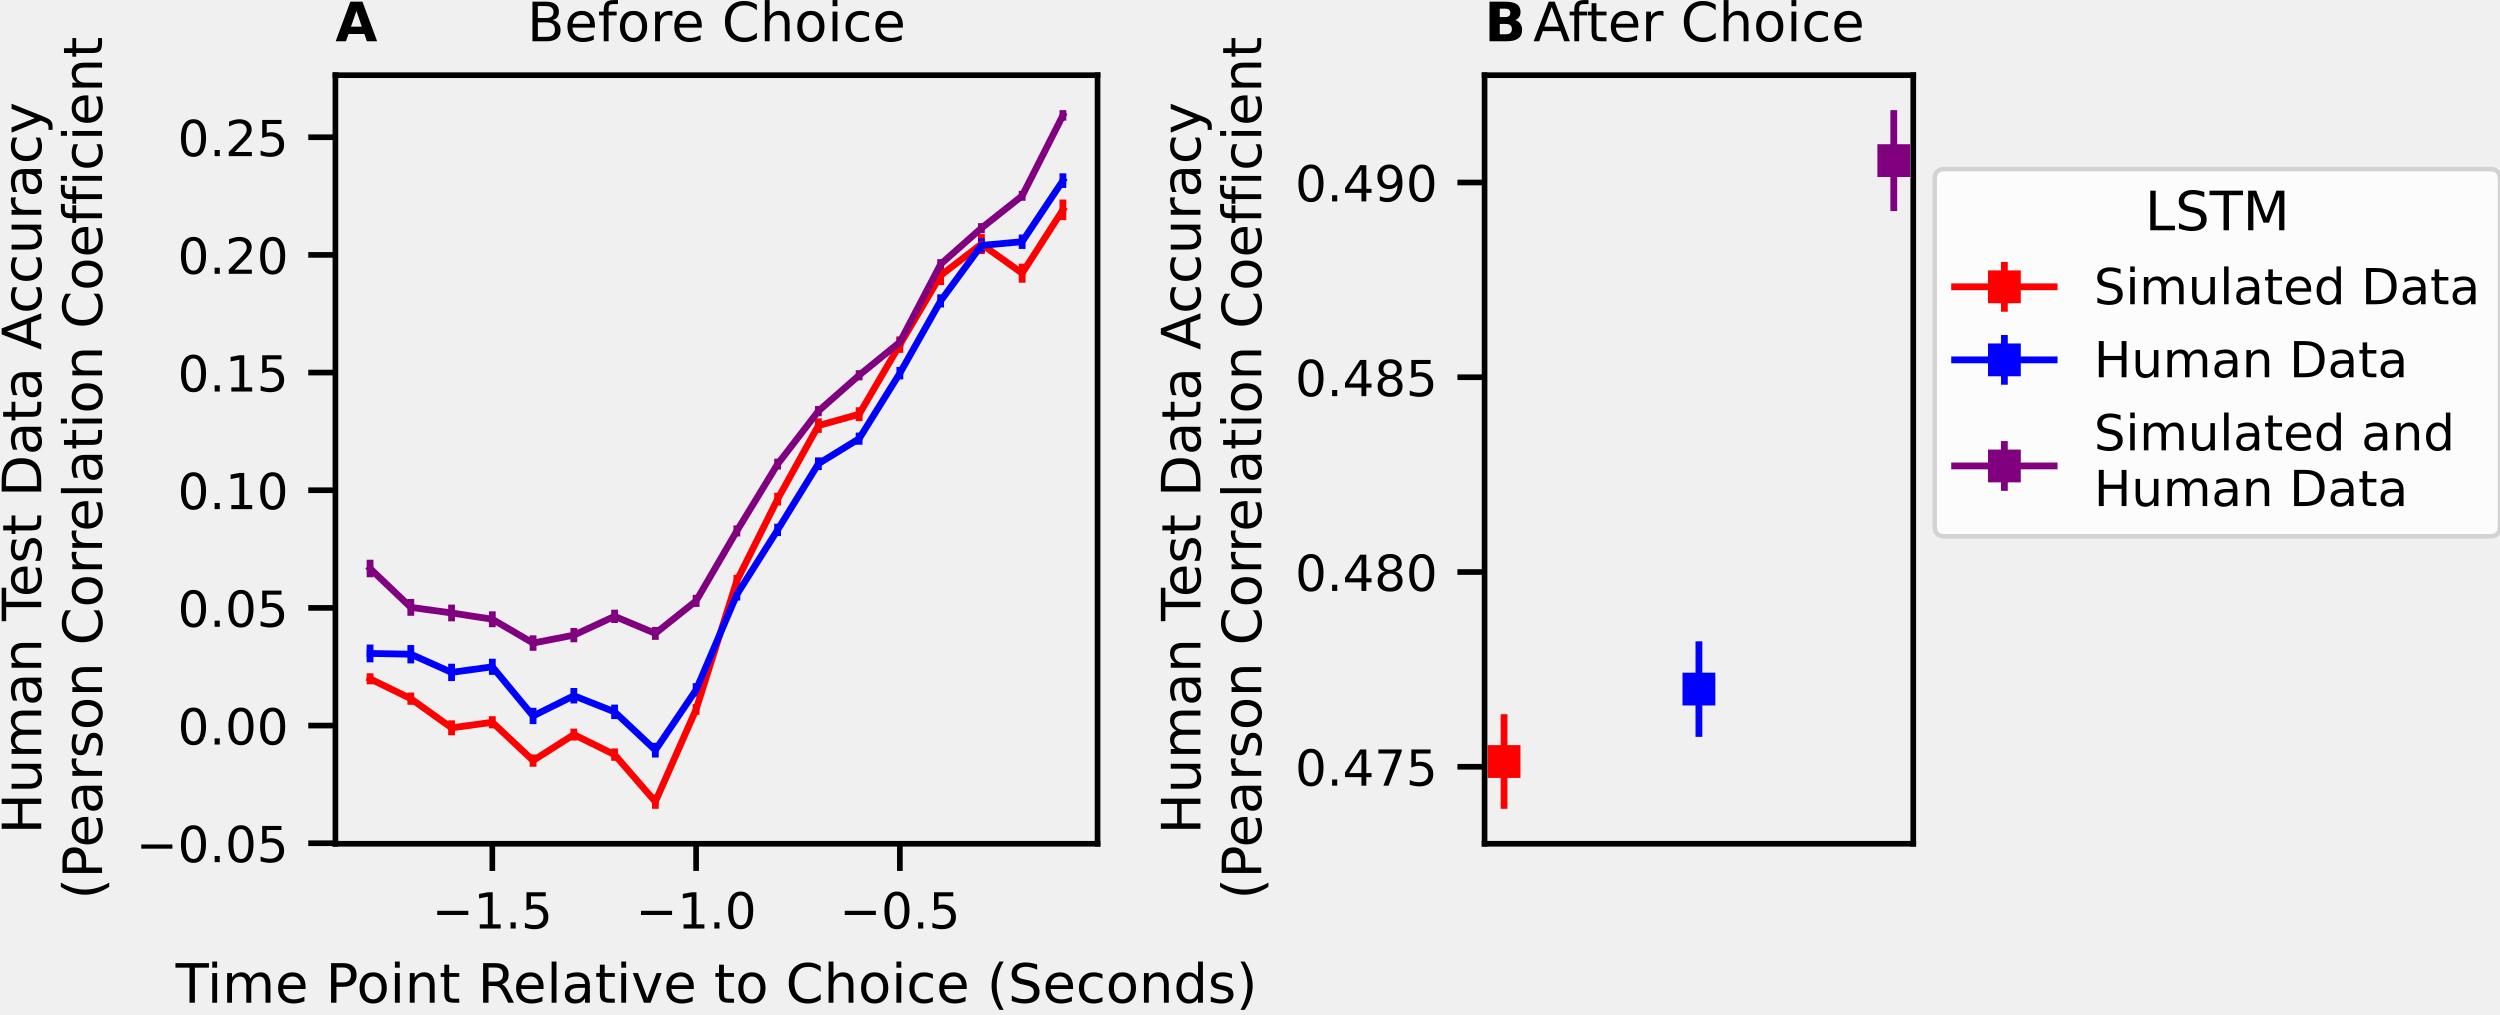
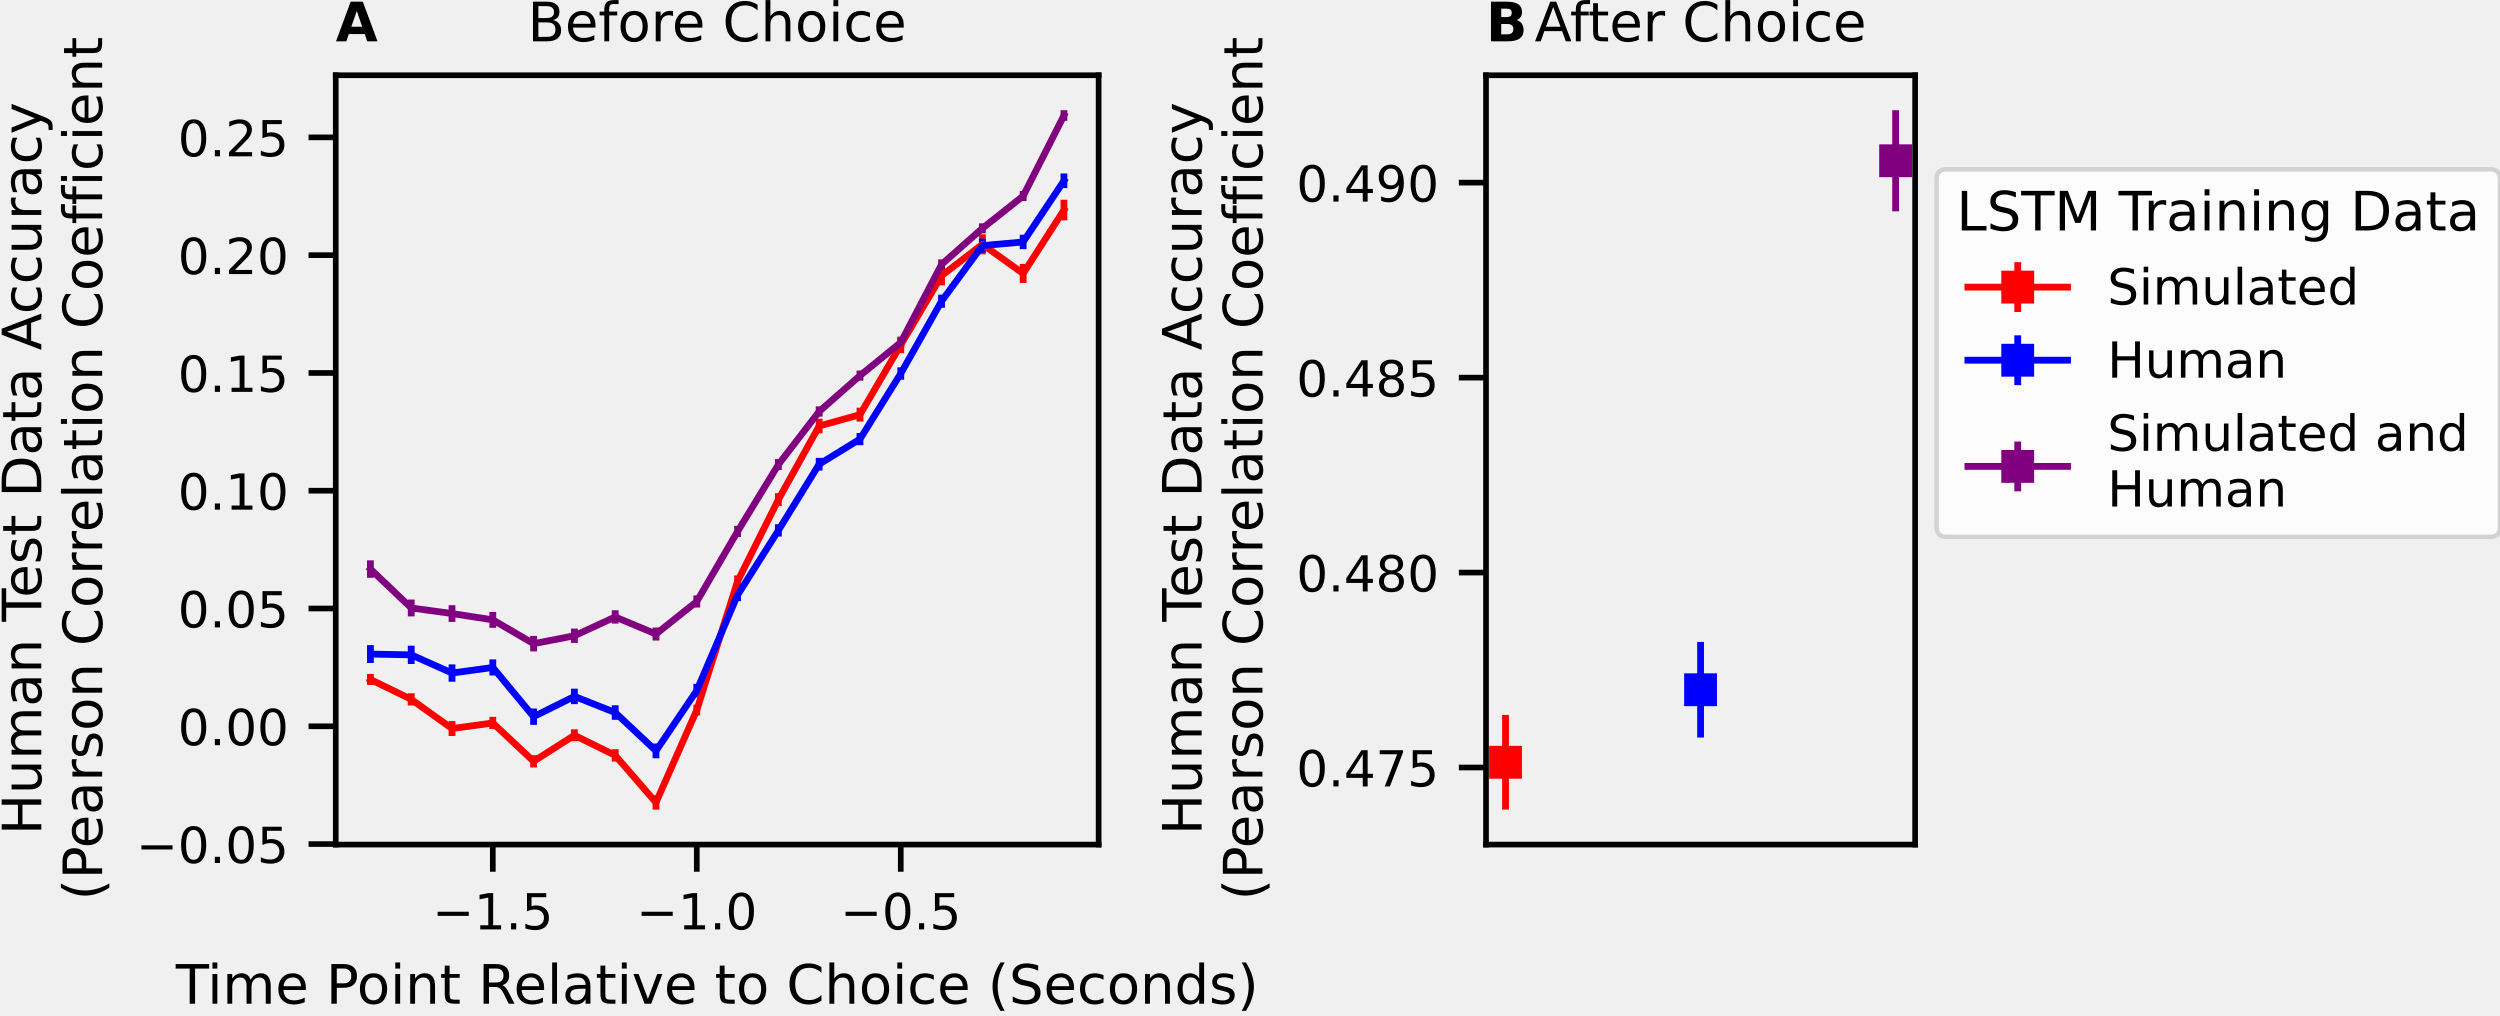
- <svg xmlns="http://www.w3.org/2000/svg" xmlns:xlink="http://www.w3.org/1999/xlink" height="179.302pt" version="1.1" viewBox="0 0 442.056 179.302" width="442.056pt">
+ <svg xmlns="http://www.w3.org/2000/svg" xmlns:xlink="http://www.w3.org/1999/xlink" height="179.302pt" version="1.1" viewBox="0 0 441.626 179.302" width="441.626pt">
  <defs>
    <style type="text/css">
*{stroke-linecap:butt;stroke-linejoin:round;}
  </style>
  </defs>
  <g id="figure_1">
    <g id="patch_1">
-       <path d="M -0 179.302  L 442.056 179.302  L 442.056 0  L -0 0  z " style="fill:none;" />
+       <path d="M -0 179.302  L 441.626 179.302  L 441.626 0  L -0 0  z " style="fill:none;" />
    </g>
    <g id="axes_1">
      <g id="patch_2">
        <path d="M 59.309 149.195  L 194.071 149.195  L 194.071 13.294  L 59.309 13.294  z " style="fill:none;" />
      </g>
      <g id="matplotlib.axis_1">
        <g id="xtick_1">
          <g id="line2d_1">
            <defs>
-               <path d="M 0 0  L 0 4.8  " id="ma536efd221" style="stroke:#000000;" />
+               <path d="M 0 0  L 0 4.8  " id="m0506e87545" style="stroke:#000000;" />
            </defs>
            <g>
-               <use style="stroke:#000000;" x="87.054" xlink:href="#ma536efd221" y="149.195" />
+               <use style="stroke:#000000;" x="87.054" xlink:href="#m0506e87545" y="149.195" />
            </g>
          </g>
          <g id="text_1">
            <text style="font-family:DejaVu Sans;font-size:8.8px;font-style:normal;font-weight:normal;text-anchor:middle;" transform="rotate(-0, 87.05395, 164.1811)" x="87.054" y="164.181">−1.5</text>
          </g>
        </g>
        <g id="xtick_2">
          <g id="line2d_2">
            <g>
-               <use style="stroke:#000000;" x="123.087" xlink:href="#ma536efd221" y="149.195" />
+               <use style="stroke:#000000;" x="123.087" xlink:href="#m0506e87545" y="149.195" />
            </g>
          </g>
          <g id="text_2">
            <text style="font-family:DejaVu Sans;font-size:8.8px;font-style:normal;font-weight:normal;text-anchor:middle;" transform="rotate(-0, 123.0866, 164.1811)" x="123.087" y="164.181">−1.0</text>
          </g>
        </g>
        <g id="xtick_3">
          <g id="line2d_3">
            <g>
-               <use style="stroke:#000000;" x="159.119" xlink:href="#ma536efd221" y="149.195" />
+               <use style="stroke:#000000;" x="159.119" xlink:href="#m0506e87545" y="149.195" />
            </g>
          </g>
          <g id="text_3">
            <text style="font-family:DejaVu Sans;font-size:8.8px;font-style:normal;font-weight:normal;text-anchor:middle;" transform="rotate(-0, 159.1193, 164.1811)" x="159.119" y="164.181">−0.5</text>
          </g>
        </g>
        <g id="text_4">
          <text style="font-family:DejaVu Sans;font-size:9.6px;font-style:normal;font-weight:normal;text-anchor:middle;" transform="rotate(-0, 126.6899, 177.3057)" x="126.69" y="177.306">Time Point Relative to Choice (Seconds)</text>
        </g>
      </g>
      <g id="matplotlib.axis_2">
        <g id="ytick_1">
          <g id="line2d_4">
            <defs>
-               <path d="M 0 0  L -4.8 0  " id="mc453f94716" style="stroke:#000000;" />
+               <path d="M 0 0  L -4.8 0  " id="m1d643cf788" style="stroke:#000000;" />
            </defs>
            <g>
-               <use style="stroke:#000000;" x="59.309" xlink:href="#mc453f94716" y="149.105" />
+               <use style="stroke:#000000;" x="59.309" xlink:href="#m1d643cf788" y="149.105" />
            </g>
          </g>
          <g id="text_5">
            <text style="font-family:DejaVu Sans;font-size:8.8px;font-style:normal;font-weight:normal;text-anchor:end;" transform="rotate(-0, 51.00877, 152.4486)" x="51.009" y="152.449">−0.05</text>
          </g>
        </g>
        <g id="ytick_2">
          <g id="line2d_5">
            <g>
-               <use style="stroke:#000000;" x="59.309" xlink:href="#mc453f94716" y="128.299" />
+               <use style="stroke:#000000;" x="59.309" xlink:href="#m1d643cf788" y="128.299" />
            </g>
          </g>
          <g id="text_6">
            <text style="font-family:DejaVu Sans;font-size:8.8px;font-style:normal;font-weight:normal;text-anchor:end;" transform="rotate(-0, 51.00877, 131.6427)" x="51.009" y="131.643">0.00</text>
          </g>
        </g>
        <g id="ytick_3">
          <g id="line2d_6">
            <g>
-               <use style="stroke:#000000;" x="59.309" xlink:href="#mc453f94716" y="107.494" />
+               <use style="stroke:#000000;" x="59.309" xlink:href="#m1d643cf788" y="107.494" />
            </g>
          </g>
          <g id="text_7">
            <text style="font-family:DejaVu Sans;font-size:8.8px;font-style:normal;font-weight:normal;text-anchor:end;" transform="rotate(-0, 51.00877, 110.8368)" x="51.009" y="110.837">0.05</text>
          </g>
        </g>
        <g id="ytick_4">
          <g id="line2d_7">
            <g>
-               <use style="stroke:#000000;" x="59.309" xlink:href="#mc453f94716" y="86.688" />
+               <use style="stroke:#000000;" x="59.309" xlink:href="#m1d643cf788" y="86.688" />
            </g>
          </g>
          <g id="text_8">
            <text style="font-family:DejaVu Sans;font-size:8.8px;font-style:normal;font-weight:normal;text-anchor:end;" transform="rotate(-0, 51.00877, 90.03094)" x="51.009" y="90.031">0.10</text>
          </g>
        </g>
        <g id="ytick_5">
          <g id="line2d_8">
            <g>
-               <use style="stroke:#000000;" x="59.309" xlink:href="#mc453f94716" y="65.882" />
+               <use style="stroke:#000000;" x="59.309" xlink:href="#m1d643cf788" y="65.882" />
            </g>
          </g>
          <g id="text_9">
            <text style="font-family:DejaVu Sans;font-size:8.8px;font-style:normal;font-weight:normal;text-anchor:end;" transform="rotate(-0, 51.00877, 69.22505)" x="51.009" y="69.225">0.15</text>
          </g>
        </g>
        <g id="ytick_6">
          <g id="line2d_9">
            <g>
-               <use style="stroke:#000000;" x="59.309" xlink:href="#mc453f94716" y="45.076" />
+               <use style="stroke:#000000;" x="59.309" xlink:href="#m1d643cf788" y="45.076" />
            </g>
          </g>
          <g id="text_10">
            <text style="font-family:DejaVu Sans;font-size:8.8px;font-style:normal;font-weight:normal;text-anchor:end;" transform="rotate(-0, 51.00877, 48.41917)" x="51.009" y="48.419">0.20</text>
          </g>
        </g>
        <g id="ytick_7">
          <g id="line2d_10">
            <g>
-               <use style="stroke:#000000;" x="59.309" xlink:href="#mc453f94716" y="24.27" />
+               <use style="stroke:#000000;" x="59.309" xlink:href="#m1d643cf788" y="24.27" />
            </g>
          </g>
          <g id="text_11">
            <text style="font-family:DejaVu Sans;font-size:8.8px;font-style:normal;font-weight:normal;text-anchor:end;" transform="rotate(-0, 51.00877, 27.61329)" x="51.009" y="27.613">0.25</text>
          </g>
        </g>
        <g id="text_12">
          <text style="font-family:DejaVu Sans;font-size:9.6px;font-style:normal;font-weight:normal;" transform="translate(7.2945 147.4845)rotate(-90)">Human Test Data Accuracy </text>
          <text style="font-family:DejaVu Sans;font-size:9.6px;font-style:normal;font-weight:normal;" transform="translate(18.0444 159.033)rotate(-90)"> (Pearson Correlation Coefficient</text>
        </g>
      </g>
      <g id="LineCollection_1">
-         <path clip-path="url(#p5acb6bf00b)" d="M 65.434 121.007  L 65.434 119.048  " style="fill:none;stroke:#ff0000;stroke-width:1.2;" />
-         <path clip-path="url(#p5acb6bf00b)" d="M 72.641 124.623  L 72.641 122.461  " style="fill:none;stroke:#ff0000;stroke-width:1.2;" />
-         <path clip-path="url(#p5acb6bf00b)" d="M 79.847 130.017  L 79.847 127.375  " style="fill:none;stroke:#ff0000;stroke-width:1.2;" />
-         <path clip-path="url(#p5acb6bf00b)" d="M 87.054 128.789  L 87.054 126.64  " style="fill:none;stroke:#ff0000;stroke-width:1.2;" />
-         <path clip-path="url(#p5acb6bf00b)" d="M 94.26 135.576  L 94.26 133.403  " style="fill:none;stroke:#ff0000;stroke-width:1.2;" />
-         <path clip-path="url(#p5acb6bf00b)" d="M 101.467 130.941  L 101.467 128.834  " style="fill:none;stroke:#ff0000;stroke-width:1.2;" />
-         <path clip-path="url(#p5acb6bf00b)" d="M 108.674 134.528  L 108.674 132.351  " style="fill:none;stroke:#ff0000;stroke-width:1.2;" />
-         <path clip-path="url(#p5acb6bf00b)" d="M 115.88 143.017  L 115.88 140.496  " style="fill:none;stroke:#ff0000;stroke-width:1.2;" />
-         <path clip-path="url(#p5acb6bf00b)" d="M 123.087 126.391  L 123.087 124.48  " style="fill:none;stroke:#ff0000;stroke-width:1.2;" />
-         <path clip-path="url(#p5acb6bf00b)" d="M 130.293 103.727  L 130.293 101.641  " style="fill:none;stroke:#ff0000;stroke-width:1.2;" />
-         <path clip-path="url(#p5acb6bf00b)" d="M 137.5 89.381  L 137.5 87.129  " style="fill:none;stroke:#ff0000;stroke-width:1.2;" />
-         <path clip-path="url(#p5acb6bf00b)" d="M 144.706 76.541  L 144.706 73.973  " style="fill:none;stroke:#ff0000;stroke-width:1.2;" />
-         <path clip-path="url(#p5acb6bf00b)" d="M 151.913 74.471  L 151.913 72.019  " style="fill:none;stroke:#ff0000;stroke-width:1.2;" />
-         <path clip-path="url(#p5acb6bf00b)" d="M 159.119 62.391  L 159.119 59.476  " style="fill:none;stroke:#ff0000;stroke-width:1.2;" />
-         <path clip-path="url(#p5acb6bf00b)" d="M 166.326 50.4  L 166.326 47.006  " style="fill:none;stroke:#ff0000;stroke-width:1.2;" />
-         <path clip-path="url(#p5acb6bf00b)" d="M 173.532 44.931  L 173.532 41.386  " style="fill:none;stroke:#ff0000;stroke-width:1.2;" />
-         <path clip-path="url(#p5acb6bf00b)" d="M 180.739 49.995  L 180.739 46.626  " style="fill:none;stroke:#ff0000;stroke-width:1.2;" />
-         <path clip-path="url(#p5acb6bf00b)" d="M 187.945 38.922  L 187.945 35.282  " style="fill:none;stroke:#ff0000;stroke-width:1.2;" />
+         <path clip-path="url(#p3589af94be)" d="M 65.434 121.007  L 65.434 119.048  " style="fill:none;stroke:#ff0000;stroke-width:1.2;" />
+         <path clip-path="url(#p3589af94be)" d="M 72.641 124.623  L 72.641 122.461  " style="fill:none;stroke:#ff0000;stroke-width:1.2;" />
+         <path clip-path="url(#p3589af94be)" d="M 79.847 130.017  L 79.847 127.375  " style="fill:none;stroke:#ff0000;stroke-width:1.2;" />
+         <path clip-path="url(#p3589af94be)" d="M 87.054 128.789  L 87.054 126.64  " style="fill:none;stroke:#ff0000;stroke-width:1.2;" />
+         <path clip-path="url(#p3589af94be)" d="M 94.26 135.576  L 94.26 133.403  " style="fill:none;stroke:#ff0000;stroke-width:1.2;" />
+         <path clip-path="url(#p3589af94be)" d="M 101.467 130.941  L 101.467 128.834  " style="fill:none;stroke:#ff0000;stroke-width:1.2;" />
+         <path clip-path="url(#p3589af94be)" d="M 108.674 134.528  L 108.674 132.351  " style="fill:none;stroke:#ff0000;stroke-width:1.2;" />
+         <path clip-path="url(#p3589af94be)" d="M 115.88 143.017  L 115.88 140.496  " style="fill:none;stroke:#ff0000;stroke-width:1.2;" />
+         <path clip-path="url(#p3589af94be)" d="M 123.087 126.391  L 123.087 124.48  " style="fill:none;stroke:#ff0000;stroke-width:1.2;" />
+         <path clip-path="url(#p3589af94be)" d="M 130.293 103.727  L 130.293 101.641  " style="fill:none;stroke:#ff0000;stroke-width:1.2;" />
+         <path clip-path="url(#p3589af94be)" d="M 137.5 89.381  L 137.5 87.129  " style="fill:none;stroke:#ff0000;stroke-width:1.2;" />
+         <path clip-path="url(#p3589af94be)" d="M 144.706 76.541  L 144.706 73.973  " style="fill:none;stroke:#ff0000;stroke-width:1.2;" />
+         <path clip-path="url(#p3589af94be)" d="M 151.913 74.471  L 151.913 72.019  " style="fill:none;stroke:#ff0000;stroke-width:1.2;" />
+         <path clip-path="url(#p3589af94be)" d="M 159.119 62.391  L 159.119 59.476  " style="fill:none;stroke:#ff0000;stroke-width:1.2;" />
+         <path clip-path="url(#p3589af94be)" d="M 166.326 50.4  L 166.326 47.006  " style="fill:none;stroke:#ff0000;stroke-width:1.2;" />
+         <path clip-path="url(#p3589af94be)" d="M 173.532 44.931  L 173.532 41.386  " style="fill:none;stroke:#ff0000;stroke-width:1.2;" />
+         <path clip-path="url(#p3589af94be)" d="M 180.739 49.995  L 180.739 46.626  " style="fill:none;stroke:#ff0000;stroke-width:1.2;" />
+         <path clip-path="url(#p3589af94be)" d="M 187.945 38.922  L 187.945 35.282  " style="fill:none;stroke:#ff0000;stroke-width:1.2;" />
      </g>
      <g id="LineCollection_2">
-         <path clip-path="url(#p5acb6bf00b)" d="M 65.434 117.12  L 65.434 113.964  " style="fill:none;stroke:#0000ff;stroke-width:1.2;" />
-         <path clip-path="url(#p5acb6bf00b)" d="M 72.641 117.299  L 72.641 114.062  " style="fill:none;stroke:#0000ff;stroke-width:1.2;" />
-         <path clip-path="url(#p5acb6bf00b)" d="M 79.847 120.424  L 79.847 117.361  " style="fill:none;stroke:#0000ff;stroke-width:1.2;" />
-         <path clip-path="url(#p5acb6bf00b)" d="M 87.054 119.327  L 87.054 116.484  " style="fill:none;stroke:#0000ff;stroke-width:1.2;" />
-         <path clip-path="url(#p5acb6bf00b)" d="M 94.26 128.044  L 94.26 125.159  " style="fill:none;stroke:#0000ff;stroke-width:1.2;" />
-         <path clip-path="url(#p5acb6bf00b)" d="M 101.467 124.387  L 101.467 121.653  " style="fill:none;stroke:#0000ff;stroke-width:1.2;" />
-         <path clip-path="url(#p5acb6bf00b)" d="M 108.674 127.149  L 108.674 124.59  " style="fill:none;stroke:#0000ff;stroke-width:1.2;" />
-         <path clip-path="url(#p5acb6bf00b)" d="M 115.88 133.943  L 115.88 131.343  " style="fill:none;stroke:#0000ff;stroke-width:1.2;" />
-         <path clip-path="url(#p5acb6bf00b)" d="M 123.087 123.16  L 123.087 120.807  " style="fill:none;stroke:#0000ff;stroke-width:1.2;" />
-         <path clip-path="url(#p5acb6bf00b)" d="M 130.293 106.191  L 130.293 104.04  " style="fill:none;stroke:#0000ff;stroke-width:1.2;" />
-         <path clip-path="url(#p5acb6bf00b)" d="M 137.5 94.785  L 137.5 92.607  " style="fill:none;stroke:#0000ff;stroke-width:1.2;" />
-         <path clip-path="url(#p5acb6bf00b)" d="M 144.706 83.119  L 144.706 80.879  " style="fill:none;stroke:#0000ff;stroke-width:1.2;" />
-         <path clip-path="url(#p5acb6bf00b)" d="M 151.913 78.641  L 151.913 76.494  " style="fill:none;stroke:#0000ff;stroke-width:1.2;" />
-         <path clip-path="url(#p5acb6bf00b)" d="M 159.119 67.084  L 159.119 64.884  " style="fill:none;stroke:#0000ff;stroke-width:1.2;" />
-         <path clip-path="url(#p5acb6bf00b)" d="M 166.326 54.363  L 166.326 52.048  " style="fill:none;stroke:#0000ff;stroke-width:1.2;" />
-         <path clip-path="url(#p5acb6bf00b)" d="M 173.532 44.63  L 173.532 42.156  " style="fill:none;stroke:#0000ff;stroke-width:1.2;" />
-         <path clip-path="url(#p5acb6bf00b)" d="M 180.739 44.013  L 180.739 41.466  " style="fill:none;stroke:#0000ff;stroke-width:1.2;" />
-         <path clip-path="url(#p5acb6bf00b)" d="M 187.945 33.227  L 187.945 30.648  " style="fill:none;stroke:#0000ff;stroke-width:1.2;" />
+         <path clip-path="url(#p3589af94be)" d="M 65.434 117.12  L 65.434 113.964  " style="fill:none;stroke:#0000ff;stroke-width:1.2;" />
+         <path clip-path="url(#p3589af94be)" d="M 72.641 117.299  L 72.641 114.062  " style="fill:none;stroke:#0000ff;stroke-width:1.2;" />
+         <path clip-path="url(#p3589af94be)" d="M 79.847 120.424  L 79.847 117.361  " style="fill:none;stroke:#0000ff;stroke-width:1.2;" />
+         <path clip-path="url(#p3589af94be)" d="M 87.054 119.327  L 87.054 116.484  " style="fill:none;stroke:#0000ff;stroke-width:1.2;" />
+         <path clip-path="url(#p3589af94be)" d="M 94.26 128.044  L 94.26 125.159  " style="fill:none;stroke:#0000ff;stroke-width:1.2;" />
+         <path clip-path="url(#p3589af94be)" d="M 101.467 124.387  L 101.467 121.653  " style="fill:none;stroke:#0000ff;stroke-width:1.2;" />
+         <path clip-path="url(#p3589af94be)" d="M 108.674 127.149  L 108.674 124.59  " style="fill:none;stroke:#0000ff;stroke-width:1.2;" />
+         <path clip-path="url(#p3589af94be)" d="M 115.88 133.943  L 115.88 131.343  " style="fill:none;stroke:#0000ff;stroke-width:1.2;" />
+         <path clip-path="url(#p3589af94be)" d="M 123.087 123.16  L 123.087 120.807  " style="fill:none;stroke:#0000ff;stroke-width:1.2;" />
+         <path clip-path="url(#p3589af94be)" d="M 130.293 106.191  L 130.293 104.04  " style="fill:none;stroke:#0000ff;stroke-width:1.2;" />
+         <path clip-path="url(#p3589af94be)" d="M 137.5 94.785  L 137.5 92.607  " style="fill:none;stroke:#0000ff;stroke-width:1.2;" />
+         <path clip-path="url(#p3589af94be)" d="M 144.706 83.119  L 144.706 80.879  " style="fill:none;stroke:#0000ff;stroke-width:1.2;" />
+         <path clip-path="url(#p3589af94be)" d="M 151.913 78.641  L 151.913 76.494  " style="fill:none;stroke:#0000ff;stroke-width:1.2;" />
+         <path clip-path="url(#p3589af94be)" d="M 159.119 67.084  L 159.119 64.884  " style="fill:none;stroke:#0000ff;stroke-width:1.2;" />
+         <path clip-path="url(#p3589af94be)" d="M 166.326 54.363  L 166.326 52.048  " style="fill:none;stroke:#0000ff;stroke-width:1.2;" />
+         <path clip-path="url(#p3589af94be)" d="M 173.532 44.63  L 173.532 42.156  " style="fill:none;stroke:#0000ff;stroke-width:1.2;" />
+         <path clip-path="url(#p3589af94be)" d="M 180.739 44.013  L 180.739 41.466  " style="fill:none;stroke:#0000ff;stroke-width:1.2;" />
+         <path clip-path="url(#p3589af94be)" d="M 187.945 33.227  L 187.945 30.648  " style="fill:none;stroke:#0000ff;stroke-width:1.2;" />
      </g>
      <g id="LineCollection_3">
-         <path clip-path="url(#p5acb6bf00b)" d="M 65.434 102.07  L 65.434 98.978  " style="fill:none;stroke:#800080;stroke-width:1.2;" />
-         <path clip-path="url(#p5acb6bf00b)" d="M 72.641 108.885  L 72.641 105.906  " style="fill:none;stroke:#800080;stroke-width:1.2;" />
-         <path clip-path="url(#p5acb6bf00b)" d="M 79.847 109.861  L 79.847 106.908  " style="fill:none;stroke:#800080;stroke-width:1.2;" />
-         <path clip-path="url(#p5acb6bf00b)" d="M 87.054 110.902  L 87.054 108.093  " style="fill:none;stroke:#800080;stroke-width:1.2;" />
-         <path clip-path="url(#p5acb6bf00b)" d="M 94.26 115.074  L 94.26 112.339  " style="fill:none;stroke:#800080;stroke-width:1.2;" />
-         <path clip-path="url(#p5acb6bf00b)" d="M 101.467 113.571  L 101.467 111.042  " style="fill:none;stroke:#800080;stroke-width:1.2;" />
-         <path clip-path="url(#p5acb6bf00b)" d="M 108.674 110.165  L 108.674 107.802  " style="fill:none;stroke:#800080;stroke-width:1.2;" />
-         <path clip-path="url(#p5acb6bf00b)" d="M 115.88 113.147  L 115.88 110.853  " style="fill:none;stroke:#800080;stroke-width:1.2;" />
-         <path clip-path="url(#p5acb6bf00b)" d="M 123.087 107.324  L 123.087 105.177  " style="fill:none;stroke:#800080;stroke-width:1.2;" />
-         <path clip-path="url(#p5acb6bf00b)" d="M 130.293 94.864  L 130.293 92.9  " style="fill:none;stroke:#800080;stroke-width:1.2;" />
-         <path clip-path="url(#p5acb6bf00b)" d="M 137.5 83.029  L 137.5 81.099  " style="fill:none;stroke:#800080;stroke-width:1.2;" />
-         <path clip-path="url(#p5acb6bf00b)" d="M 144.706 73.597  L 144.706 71.791  " style="fill:none;stroke:#800080;stroke-width:1.2;" />
-         <path clip-path="url(#p5acb6bf00b)" d="M 151.913 67.249  L 151.913 65.454  " style="fill:none;stroke:#800080;stroke-width:1.2;" />
-         <path clip-path="url(#p5acb6bf00b)" d="M 159.119 61.354  L 159.119 59.63  " style="fill:none;stroke:#800080;stroke-width:1.2;" />
-         <path clip-path="url(#p5acb6bf00b)" d="M 166.326 47.602  L 166.326 45.826  " style="fill:none;stroke:#800080;stroke-width:1.2;" />
-         <path clip-path="url(#p5acb6bf00b)" d="M 173.532 41.224  L 173.532 39.457  " style="fill:none;stroke:#800080;stroke-width:1.2;" />
-         <path clip-path="url(#p5acb6bf00b)" d="M 180.739 35.511  L 180.739 33.748  " style="fill:none;stroke:#800080;stroke-width:1.2;" />
-         <path clip-path="url(#p5acb6bf00b)" d="M 187.945 21.335  L 187.945 19.472  " style="fill:none;stroke:#800080;stroke-width:1.2;" />
+         <path clip-path="url(#p3589af94be)" d="M 65.434 102.07  L 65.434 98.978  " style="fill:none;stroke:#800080;stroke-width:1.2;" />
+         <path clip-path="url(#p3589af94be)" d="M 72.641 108.885  L 72.641 105.906  " style="fill:none;stroke:#800080;stroke-width:1.2;" />
+         <path clip-path="url(#p3589af94be)" d="M 79.847 109.861  L 79.847 106.908  " style="fill:none;stroke:#800080;stroke-width:1.2;" />
+         <path clip-path="url(#p3589af94be)" d="M 87.054 110.902  L 87.054 108.093  " style="fill:none;stroke:#800080;stroke-width:1.2;" />
+         <path clip-path="url(#p3589af94be)" d="M 94.26 115.074  L 94.26 112.339  " style="fill:none;stroke:#800080;stroke-width:1.2;" />
+         <path clip-path="url(#p3589af94be)" d="M 101.467 113.571  L 101.467 111.042  " style="fill:none;stroke:#800080;stroke-width:1.2;" />
+         <path clip-path="url(#p3589af94be)" d="M 108.674 110.165  L 108.674 107.802  " style="fill:none;stroke:#800080;stroke-width:1.2;" />
+         <path clip-path="url(#p3589af94be)" d="M 115.88 113.147  L 115.88 110.853  " style="fill:none;stroke:#800080;stroke-width:1.2;" />
+         <path clip-path="url(#p3589af94be)" d="M 123.087 107.324  L 123.087 105.177  " style="fill:none;stroke:#800080;stroke-width:1.2;" />
+         <path clip-path="url(#p3589af94be)" d="M 130.293 94.864  L 130.293 92.9  " style="fill:none;stroke:#800080;stroke-width:1.2;" />
+         <path clip-path="url(#p3589af94be)" d="M 137.5 83.029  L 137.5 81.099  " style="fill:none;stroke:#800080;stroke-width:1.2;" />
+         <path clip-path="url(#p3589af94be)" d="M 144.706 73.597  L 144.706 71.791  " style="fill:none;stroke:#800080;stroke-width:1.2;" />
+         <path clip-path="url(#p3589af94be)" d="M 151.913 67.249  L 151.913 65.454  " style="fill:none;stroke:#800080;stroke-width:1.2;" />
+         <path clip-path="url(#p3589af94be)" d="M 159.119 61.354  L 159.119 59.63  " style="fill:none;stroke:#800080;stroke-width:1.2;" />
+         <path clip-path="url(#p3589af94be)" d="M 166.326 47.602  L 166.326 45.826  " style="fill:none;stroke:#800080;stroke-width:1.2;" />
+         <path clip-path="url(#p3589af94be)" d="M 173.532 41.224  L 173.532 39.457  " style="fill:none;stroke:#800080;stroke-width:1.2;" />
+         <path clip-path="url(#p3589af94be)" d="M 180.739 35.511  L 180.739 33.748  " style="fill:none;stroke:#800080;stroke-width:1.2;" />
+         <path clip-path="url(#p3589af94be)" d="M 187.945 21.335  L 187.945 19.472  " style="fill:none;stroke:#800080;stroke-width:1.2;" />
      </g>
      <g id="line2d_11">
-         <path clip-path="url(#p5acb6bf00b)" d="M 65.434 120.028  L 72.641 123.542  L 79.847 128.696  L 87.054 127.714  L 94.26 134.49  L 101.467 129.887  L 108.674 133.44  L 115.88 141.757  L 123.087 125.436  L 130.293 102.684  L 137.5 88.255  L 144.706 75.257  L 151.913 73.245  L 159.119 60.933  L 166.326 48.703  L 173.532 43.159  L 180.739 48.311  L 187.945 37.102  " style="fill:none;stroke:#ff0000;stroke-linecap:square;stroke-width:1.2;" />
+         <path clip-path="url(#p3589af94be)" d="M 65.434 120.028  L 72.641 123.542  L 79.847 128.696  L 87.054 127.714  L 94.26 134.49  L 101.467 129.887  L 108.674 133.44  L 115.88 141.757  L 123.087 125.436  L 130.293 102.684  L 137.5 88.255  L 144.706 75.257  L 151.913 73.245  L 159.119 60.933  L 166.326 48.703  L 173.532 43.159  L 180.739 48.311  L 187.945 37.102  " style="fill:none;stroke:#ff0000;stroke-linecap:square;stroke-width:1.2;" />
      </g>
      <g id="line2d_12">
-         <path clip-path="url(#p5acb6bf00b)" d="M 65.434 115.542  L 72.641 115.68  L 79.847 118.892  L 87.054 117.906  L 94.26 126.601  L 101.467 123.02  L 108.674 125.87  L 115.88 132.643  L 123.087 121.984  L 130.293 105.115  L 137.5 93.696  L 144.706 81.999  L 151.913 77.567  L 159.119 65.984  L 166.326 53.205  L 173.532 43.393  L 180.739 42.739  L 187.945 31.937  " style="fill:none;stroke:#0000ff;stroke-linecap:square;stroke-width:1.2;" />
+         <path clip-path="url(#p3589af94be)" d="M 65.434 115.542  L 72.641 115.68  L 79.847 118.892  L 87.054 117.906  L 94.26 126.601  L 101.467 123.02  L 108.674 125.87  L 115.88 132.643  L 123.087 121.984  L 130.293 105.115  L 137.5 93.696  L 144.706 81.999  L 151.913 77.567  L 159.119 65.984  L 166.326 53.205  L 173.532 43.393  L 180.739 42.739  L 187.945 31.937  " style="fill:none;stroke:#0000ff;stroke-linecap:square;stroke-width:1.2;" />
      </g>
      <g id="line2d_13">
-         <path clip-path="url(#p5acb6bf00b)" d="M 65.434 100.524  L 72.641 107.396  L 79.847 108.385  L 87.054 109.497  L 94.26 113.706  L 101.467 112.307  L 108.674 108.983  L 115.88 112  L 123.087 106.251  L 130.293 93.882  L 137.5 82.064  L 144.706 72.694  L 151.913 66.352  L 159.119 60.492  L 166.326 46.714  L 173.532 40.341  L 180.739 34.63  L 187.945 20.403  " style="fill:none;stroke:#800080;stroke-linecap:square;stroke-width:1.2;" />
+         <path clip-path="url(#p3589af94be)" d="M 65.434 100.524  L 72.641 107.396  L 79.847 108.385  L 87.054 109.497  L 94.26 113.706  L 101.467 112.307  L 108.674 108.983  L 115.88 112  L 123.087 106.251  L 130.293 93.882  L 137.5 82.064  L 144.706 72.694  L 151.913 66.352  L 159.119 60.492  L 166.326 46.714  L 173.532 40.341  L 180.739 34.63  L 187.945 20.403  " style="fill:none;stroke:#800080;stroke-linecap:square;stroke-width:1.2;" />
      </g>
      <g id="patch_3">
        <path d="M 59.309 149.195  L 59.309 13.294  " style="fill:none;stroke:#000000;stroke-linecap:square;stroke-linejoin:miter;" />
      </g>
      <g id="patch_4">
        <path d="M 194.071 149.195  L 194.071 13.294  " style="fill:none;stroke:#000000;stroke-linecap:square;stroke-linejoin:miter;" />
      </g>
      <g id="patch_5">
        <path d="M 59.309 149.195  L 194.071 149.195  " style="fill:none;stroke:#000000;stroke-linecap:square;stroke-linejoin:miter;" />
      </g>
      <g id="patch_6">
        <path d="M 59.309 13.294  L 194.071 13.294  " style="fill:none;stroke:#000000;stroke-linecap:square;stroke-linejoin:miter;" />
      </g>
      <g id="text_13">
        <text style="font-family:DejaVu Sans;font-size:9.6px;font-style:normal;font-weight:normal;text-anchor:middle;" transform="rotate(-0, 126.6899, 7.2945)" x="126.69" y="7.295">Before Choice</text>
      </g>
      <g id="text_14">
        <text style="font-family:DejaVu Sans;font-size:9.6px;font-style:normal;font-weight:bold;text-anchor:start;" transform="rotate(-0, 59.30877, 7.2945)" x="59.309" y="7.295">A</text>
      </g>
    </g>
    <g id="axes_2">
      <g id="patch_7">
        <path d="M 262.505 149.195  L 338.309 149.195  L 338.309 13.294  L 262.505 13.294  z " style="fill:none;" />
      </g>
      <g id="matplotlib.axis_3" />
      <g id="matplotlib.axis_4">
        <g id="ytick_8">
          <g id="line2d_14">
            <g>
-               <use style="stroke:#000000;" x="262.505" xlink:href="#mc453f94716" y="135.581" />
+               <use style="stroke:#000000;" x="262.505" xlink:href="#m1d643cf788" y="135.581" />
            </g>
          </g>
          <g id="text_15">
            <text style="font-family:DejaVu Sans;font-size:8.8px;font-style:normal;font-weight:normal;text-anchor:end;" transform="rotate(-0, 254.205, 138.9247)" x="254.205" y="138.925">0.475</text>
          </g>
        </g>
        <g id="ytick_9">
          <g id="line2d_15">
            <g>
-               <use style="stroke:#000000;" x="262.505" xlink:href="#mc453f94716" y="101.144" />
+               <use style="stroke:#000000;" x="262.505" xlink:href="#m1d643cf788" y="101.144" />
            </g>
          </g>
          <g id="text_16">
            <text style="font-family:DejaVu Sans;font-size:8.8px;font-style:normal;font-weight:normal;text-anchor:end;" transform="rotate(-0, 254.205, 104.487)" x="254.205" y="104.487">0.480</text>
          </g>
        </g>
        <g id="ytick_10">
          <g id="line2d_16">
            <g>
-               <use style="stroke:#000000;" x="262.505" xlink:href="#mc453f94716" y="66.706" />
+               <use style="stroke:#000000;" x="262.505" xlink:href="#m1d643cf788" y="66.706" />
            </g>
          </g>
          <g id="text_17">
            <text style="font-family:DejaVu Sans;font-size:8.8px;font-style:normal;font-weight:normal;text-anchor:end;" transform="rotate(-0, 254.205, 70.04929)" x="254.205" y="70.049">0.485</text>
          </g>
        </g>
        <g id="ytick_11">
          <g id="line2d_17">
            <g>
-               <use style="stroke:#000000;" x="262.505" xlink:href="#mc453f94716" y="32.268" />
+               <use style="stroke:#000000;" x="262.505" xlink:href="#m1d643cf788" y="32.268" />
            </g>
          </g>
          <g id="text_18">
            <text style="font-family:DejaVu Sans;font-size:8.8px;font-style:normal;font-weight:normal;text-anchor:end;" transform="rotate(-0, 254.205, 35.61158)" x="254.205" y="35.612">0.490</text>
          </g>
        </g>
        <g id="text_19">
          <text style="font-family:DejaVu Sans;font-size:9.6px;font-style:normal;font-weight:normal;" transform="translate(212.2659 147.4845)rotate(-90)">Human Test Data Accuracy </text>
          <text style="font-family:DejaVu Sans;font-size:9.6px;font-style:normal;font-weight:normal;" transform="translate(223.0158 159.033)rotate(-90)"> (Pearson Correlation Coefficient</text>
        </g>
      </g>
      <g id="LineCollection_4">
-         <path clip-path="url(#pbd121e2cb2)" d="M 265.951 143.017  L 265.951 126.292  " style="fill:none;stroke:#ff0000;stroke-width:1.2;" />
+         <path clip-path="url(#paf45d2afe2)" d="M 265.951 143.017  L 265.951 126.292  " style="fill:none;stroke:#ff0000;stroke-width:1.2;" />
      </g>
      <g id="LineCollection_5">
-         <path clip-path="url(#pbd121e2cb2)" d="M 300.407 130.289  L 300.407 113.397  " style="fill:none;stroke:#0000ff;stroke-width:1.2;" />
+         <path clip-path="url(#paf45d2afe2)" d="M 300.407 130.289  L 300.407 113.397  " style="fill:none;stroke:#0000ff;stroke-width:1.2;" />
      </g>
      <g id="LineCollection_6">
-         <path clip-path="url(#pbd121e2cb2)" d="M 334.863 37.327  L 334.863 19.472  " style="fill:none;stroke:#800080;stroke-width:1.2;" />
+         <path clip-path="url(#paf45d2afe2)" d="M 334.863 37.327  L 334.863 19.472  " style="fill:none;stroke:#800080;stroke-width:1.2;" />
      </g>
      <g id="line2d_18">
-         <path clip-path="url(#pbd121e2cb2)" d="M 265.951 134.655  " style="fill:none;stroke:#ff0000;stroke-linecap:square;stroke-width:1.2;" />
+         <path clip-path="url(#paf45d2afe2)" d="M 265.951 134.655  " style="fill:none;stroke:#ff0000;stroke-linecap:square;stroke-width:1.2;" />
        <defs>
-           <path d="M -2.4 2.4  L 2.4 2.4  L 2.4 -2.4  L -2.4 -2.4  z " id="mee23714e95" style="stroke:#ff0000;stroke-linejoin:miter;" />
+           <path d="M -2.4 2.4  L 2.4 2.4  L 2.4 -2.4  L -2.4 -2.4  z " id="mbbf79ae00d" style="stroke:#ff0000;stroke-linejoin:miter;" />
        </defs>
-         <g clip-path="url(#pbd121e2cb2)">
-           <use style="fill:#ff0000;stroke:#ff0000;stroke-linejoin:miter;" x="265.951" xlink:href="#mee23714e95" y="134.655" />
+         <g clip-path="url(#paf45d2afe2)">
+           <use style="fill:#ff0000;stroke:#ff0000;stroke-linejoin:miter;" x="265.951" xlink:href="#mbbf79ae00d" y="134.655" />
        </g>
      </g>
      <g id="line2d_19">
-         <path clip-path="url(#pbd121e2cb2)" d="M 300.407 121.843  " style="fill:none;stroke:#0000ff;stroke-linecap:square;stroke-width:1.2;" />
+         <path clip-path="url(#paf45d2afe2)" d="M 300.407 121.843  " style="fill:none;stroke:#0000ff;stroke-linecap:square;stroke-width:1.2;" />
        <defs>
-           <path d="M -2.4 2.4  L 2.4 2.4  L 2.4 -2.4  L -2.4 -2.4  z " id="m908d5fddd2" style="stroke:#0000ff;stroke-linejoin:miter;" />
+           <path d="M -2.4 2.4  L 2.4 2.4  L 2.4 -2.4  L -2.4 -2.4  z " id="me253eda236" style="stroke:#0000ff;stroke-linejoin:miter;" />
        </defs>
-         <g clip-path="url(#pbd121e2cb2)">
-           <use style="fill:#0000ff;stroke:#0000ff;stroke-linejoin:miter;" x="300.407" xlink:href="#m908d5fddd2" y="121.843" />
+         <g clip-path="url(#paf45d2afe2)">
+           <use style="fill:#0000ff;stroke:#0000ff;stroke-linejoin:miter;" x="300.407" xlink:href="#me253eda236" y="121.843" />
        </g>
      </g>
      <g id="line2d_20">
-         <path clip-path="url(#pbd121e2cb2)" d="M 334.863 28.4  " style="fill:none;stroke:#800080;stroke-linecap:square;stroke-width:1.2;" />
+         <path clip-path="url(#paf45d2afe2)" d="M 334.863 28.4  " style="fill:none;stroke:#800080;stroke-linecap:square;stroke-width:1.2;" />
        <defs>
-           <path d="M -2.4 2.4  L 2.4 2.4  L 2.4 -2.4  L -2.4 -2.4  z " id="m6159e93a50" style="stroke:#800080;stroke-linejoin:miter;" />
+           <path d="M -2.4 2.4  L 2.4 2.4  L 2.4 -2.4  L -2.4 -2.4  z " id="m9949d1d454" style="stroke:#800080;stroke-linejoin:miter;" />
        </defs>
-         <g clip-path="url(#pbd121e2cb2)">
-           <use style="fill:#800080;stroke:#800080;stroke-linejoin:miter;" x="334.863" xlink:href="#m6159e93a50" y="28.4" />
+         <g clip-path="url(#paf45d2afe2)">
+           <use style="fill:#800080;stroke:#800080;stroke-linejoin:miter;" x="334.863" xlink:href="#m9949d1d454" y="28.4" />
        </g>
      </g>
      <g id="patch_8">
        <path d="M 262.505 149.195  L 262.505 13.294  " style="fill:none;stroke:#000000;stroke-linecap:square;stroke-linejoin:miter;" />
      </g>
      <g id="patch_9">
        <path d="M 338.309 149.195  L 338.309 13.294  " style="fill:none;stroke:#000000;stroke-linecap:square;stroke-linejoin:miter;" />
      </g>
      <g id="patch_10">
        <path d="M 262.505 149.195  L 338.309 149.195  " style="fill:none;stroke:#000000;stroke-linecap:square;stroke-linejoin:miter;" />
      </g>
      <g id="patch_11">
        <path d="M 262.505 13.294  L 338.309 13.294  " style="fill:none;stroke:#000000;stroke-linecap:square;stroke-linejoin:miter;" />
      </g>
      <g id="text_20">
        <text style="font-family:DejaVu Sans;font-size:9.6px;font-style:normal;font-weight:normal;text-anchor:middle;" transform="rotate(-0, 300.4069, 7.2945)" x="300.407" y="7.295">After Choice</text>
      </g>
      <g id="text_21">
        <text style="font-family:DejaVu Sans;font-size:9.6px;font-style:normal;font-weight:bold;text-anchor:start;" transform="rotate(-0, 262.505, 7.2945)" x="262.505" y="7.295">B</text>
      </g>
      <g id="legend_1">
        <g id="patch_12">
-           <path d="M 343.859 94.835  L 440.296 94.835  Q 442.056 94.835 442.056 93.075  L 442.056 31.659  Q 442.056 29.899 440.296 29.899  L 343.859 29.899  Q 342.099 29.899 342.099 31.659  L 342.099 93.075  Q 342.099 94.835 343.859 94.835  z " style="fill:#ffffff;opacity:0.8;stroke:#cccccc;stroke-linejoin:miter;stroke-width:0.8;" />
+           <path d="M 343.859 94.835  L 439.866 94.835  Q 441.626 94.835 441.626 93.075  L 441.626 31.659  Q 441.626 29.899 439.866 29.899  L 343.859 29.899  Q 342.099 29.899 342.099 31.659  L 342.099 93.075  Q 342.099 94.835 343.859 94.835  z " style="fill:#ffffff;opacity:0.8;stroke:#cccccc;stroke-linejoin:miter;stroke-width:0.8;" />
        </g>
        <g id="text_22">
-           <text style="font-family:DejaVu Sans;font-size:9.6px;font-style:normal;font-weight:normal;text-anchor:start;" transform="rotate(-0, 379.2825, 40.71368)" x="379.282" y="40.714">LSTM</text>
+           <text style="font-family:DejaVu Sans;font-size:9.6px;font-style:normal;font-weight:normal;text-anchor:start;" transform="rotate(-0, 345.619, 40.71368)" x="345.619" y="40.714">LSTM Training Data</text>
        </g>
        <g id="LineCollection_7">
-           <path d="M 354.419 55.117  L 354.419 46.317  " style="fill:none;stroke:#ff0000;stroke-width:1.2;" />
+           <path d="M 356.431 55.117  L 356.431 46.317  " style="fill:none;stroke:#ff0000;stroke-width:1.2;" />
        </g>
        <g id="line2d_21">
-           <path d="M 345.619 50.717  L 363.219 50.717  " style="fill:none;stroke:#ff0000;stroke-linecap:square;stroke-width:1.2;" />
+           <path d="M 347.631 50.717  L 365.231 50.717  " style="fill:none;stroke:#ff0000;stroke-linecap:square;stroke-width:1.2;" />
        </g>
        <g id="line2d_22">
          <g>
-             <use style="fill:#ff0000;stroke:#ff0000;stroke-linejoin:miter;" x="354.419" xlink:href="#mee23714e95" y="50.717" />
+             <use style="fill:#ff0000;stroke:#ff0000;stroke-linejoin:miter;" x="356.431" xlink:href="#mbbf79ae00d" y="50.717" />
          </g>
        </g>
        <g id="text_23">
-           <text style="font-family:DejaVu Sans;font-size:8.8px;font-style:normal;font-weight:normal;text-anchor:start;" transform="rotate(-0, 370.259, 53.7968)" x="370.259" y="53.797">Simulated Data</text>
+           <text style="font-family:DejaVu Sans;font-size:8.8px;font-style:normal;font-weight:normal;text-anchor:start;" transform="rotate(-0, 372.2715, 53.7968)" x="372.271" y="53.797">Simulated</text>
        </g>
        <g id="LineCollection_8">
-           <path d="M 354.419 68.034  L 354.419 59.234  " style="fill:none;stroke:#0000ff;stroke-width:1.2;" />
+           <path d="M 356.431 68.034  L 356.431 59.234  " style="fill:none;stroke:#0000ff;stroke-width:1.2;" />
        </g>
        <g id="line2d_23">
-           <path d="M 345.619 63.634  L 363.219 63.634  " style="fill:none;stroke:#0000ff;stroke-linecap:square;stroke-width:1.2;" />
+           <path d="M 347.631 63.634  L 365.231 63.634  " style="fill:none;stroke:#0000ff;stroke-linecap:square;stroke-width:1.2;" />
        </g>
        <g id="line2d_24">
          <g>
-             <use style="fill:#0000ff;stroke:#0000ff;stroke-linejoin:miter;" x="354.419" xlink:href="#m908d5fddd2" y="63.634" />
+             <use style="fill:#0000ff;stroke:#0000ff;stroke-linejoin:miter;" x="356.431" xlink:href="#me253eda236" y="63.634" />
          </g>
        </g>
        <g id="text_24">
-           <text style="font-family:DejaVu Sans;font-size:8.8px;font-style:normal;font-weight:normal;text-anchor:start;" transform="rotate(-0, 370.259, 66.71355)" x="370.259" y="66.714">Human Data</text>
+           <text style="font-family:DejaVu Sans;font-size:8.8px;font-style:normal;font-weight:normal;text-anchor:start;" transform="rotate(-0, 372.2715, 66.71355)" x="372.271" y="66.714">Human</text>
        </g>
        <g id="LineCollection_9">
-           <path d="M 354.419 86.792  L 354.419 77.992  " style="fill:none;stroke:#800080;stroke-width:1.2;" />
+           <path d="M 356.431 86.792  L 356.431 77.992  " style="fill:none;stroke:#800080;stroke-width:1.2;" />
        </g>
        <g id="line2d_25">
-           <path d="M 345.619 82.392  L 363.219 82.392  " style="fill:none;stroke:#800080;stroke-linecap:square;stroke-width:1.2;" />
+           <path d="M 347.631 82.392  L 365.231 82.392  " style="fill:none;stroke:#800080;stroke-linecap:square;stroke-width:1.2;" />
        </g>
        <g id="line2d_26">
          <g>
-             <use style="fill:#800080;stroke:#800080;stroke-linejoin:miter;" x="354.419" xlink:href="#m6159e93a50" y="82.392" />
+             <use style="fill:#800080;stroke:#800080;stroke-linejoin:miter;" x="356.431" xlink:href="#m9949d1d454" y="82.392" />
          </g>
        </g>
        <g id="text_25">
-           <text style="font-family:DejaVu Sans;font-size:8.8px;font-style:normal;font-weight:normal;" transform="translate(370.259 79.6303)">Simulated and</text>
-           <text style="font-family:DejaVu Sans;font-size:8.8px;font-style:normal;font-weight:normal;" transform="translate(370.259 89.48438)">Human Data</text>
+           <text style="font-family:DejaVu Sans;font-size:8.8px;font-style:normal;font-weight:normal;" transform="translate(372.2715 79.6303)">Simulated and</text>
+           <text style="font-family:DejaVu Sans;font-size:8.8px;font-style:normal;font-weight:normal;" transform="translate(372.2715 89.48438)">Human</text>
        </g>
      </g>
    </g>
  </g>
  <defs>
-     <clipPath id="p5acb6bf00b">
+     <clipPath id="p3589af94be">
      <rect height="135.9" width="134.762" x="59.309" y="13.294" />
    </clipPath>
-     <clipPath id="pbd121e2cb2">
+     <clipPath id="paf45d2afe2">
      <rect height="135.9" width="75.804" x="262.505" y="13.294" />
    </clipPath>
  </defs>
</svg>
